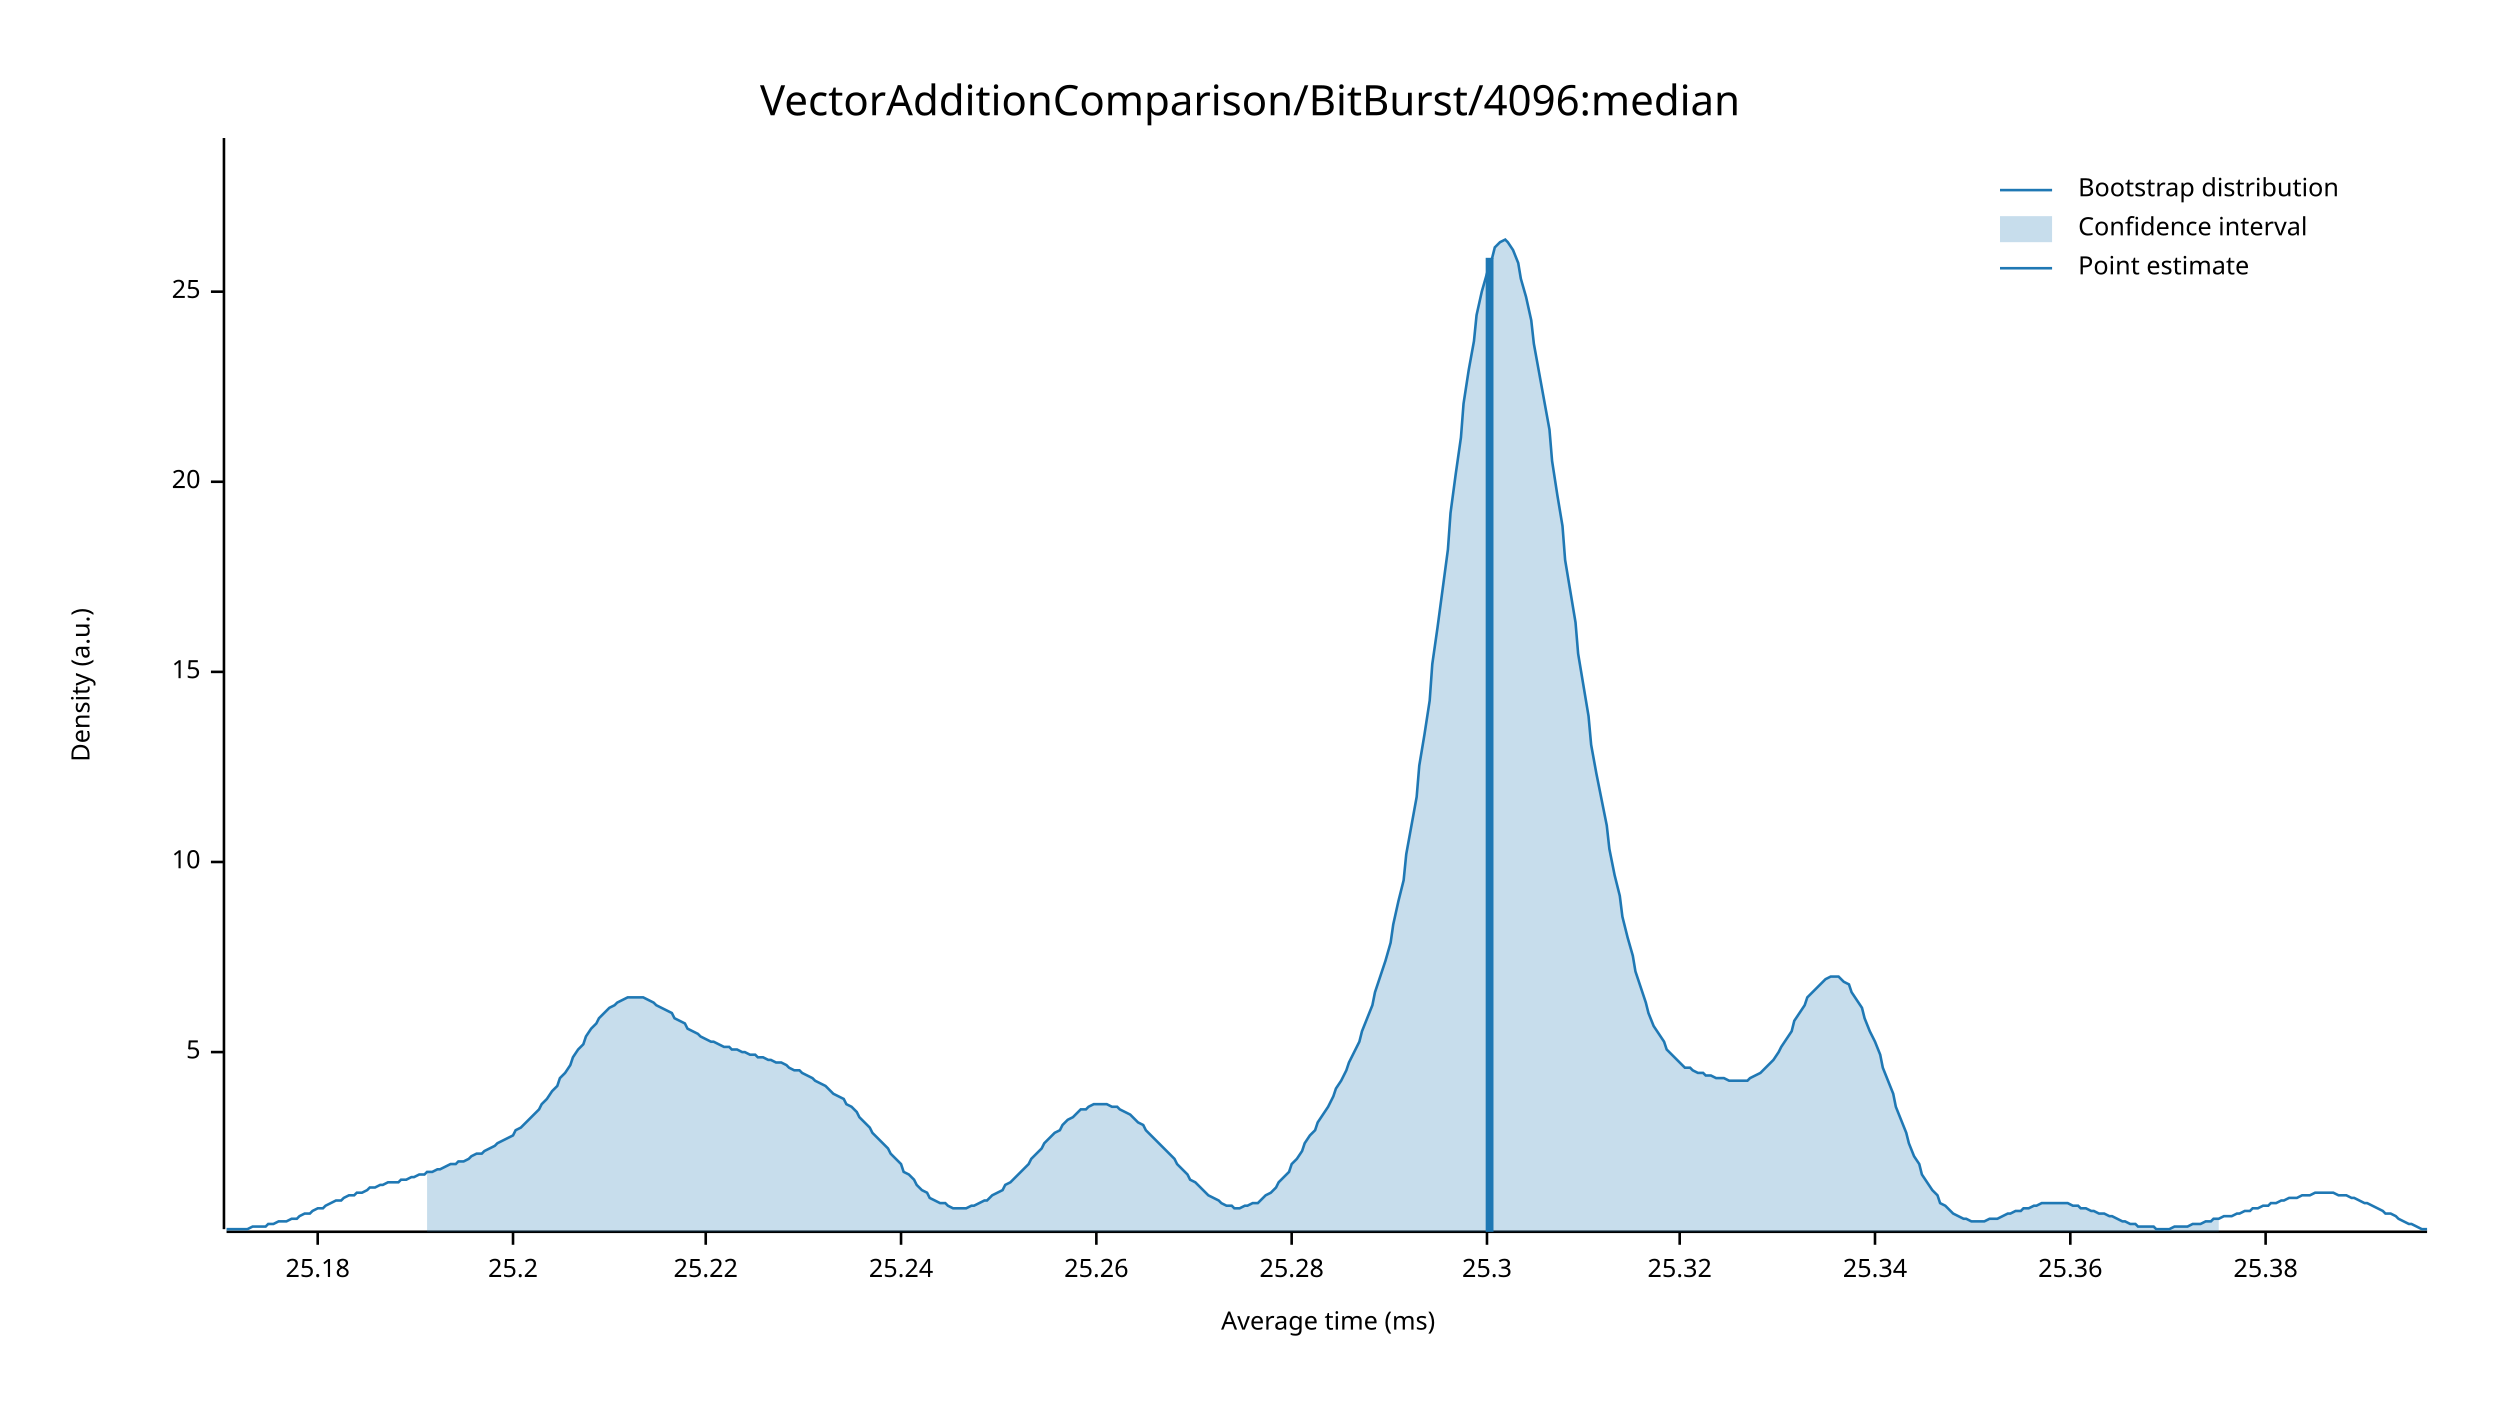
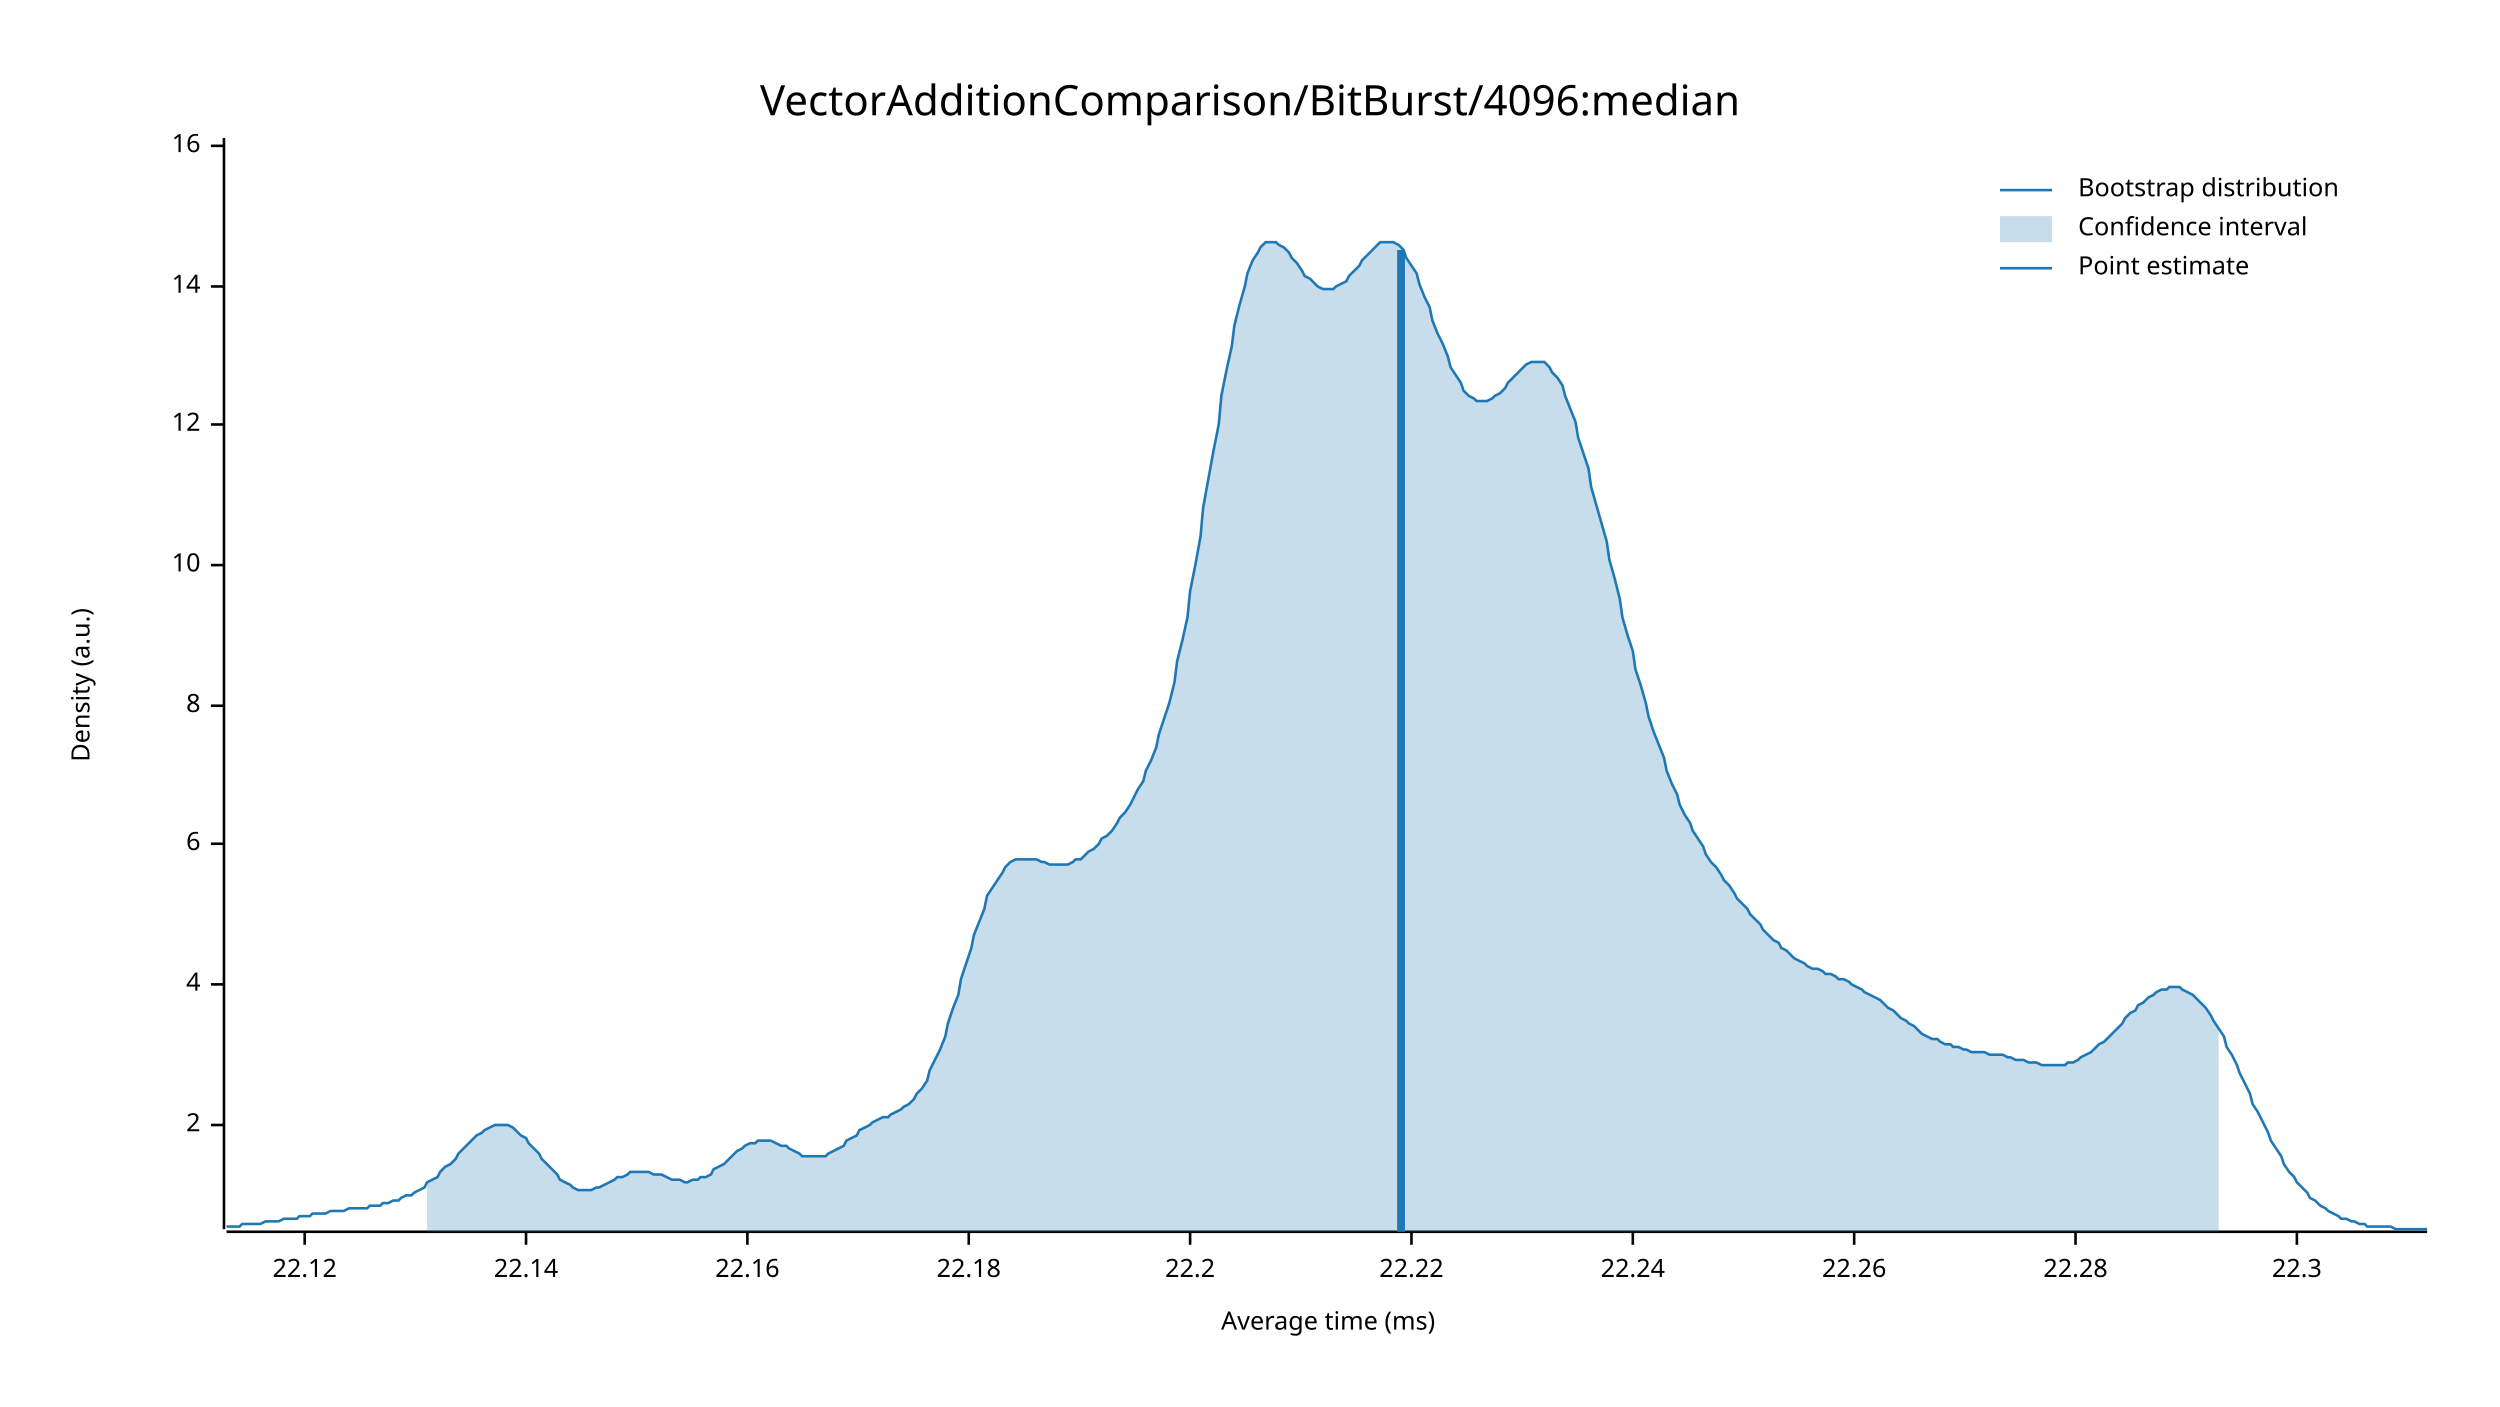
<svg xmlns="http://www.w3.org/2000/svg" width="960" height="540" viewBox="0 0 960 540">
  <text x="480" y="32" dy="0.76em" text-anchor="middle" font-family="sans-serif" font-size="16.129" opacity="1" fill="#000000">
VectorAdditionComparison/BitBurst/4096:median
</text>
  <text x="27" y="263" dy="0.76em" text-anchor="middle" font-family="sans-serif" font-size="9.677" opacity="1" fill="#000000" transform="rotate(270, 27, 263)">
Density (a.u.)
</text>
  <text x="510" y="513" dy="-0.5ex" text-anchor="middle" font-family="sans-serif" font-size="9.677" opacity="1" fill="#000000">
Average time (ms)
</text>
  <polyline fill="none" opacity="1" stroke="#000000" stroke-width="1" points="86,53 86,472 " />
-   <text x="77" y="404" dy="0.5ex" text-anchor="end" font-family="sans-serif" font-size="9.677" opacity="1" fill="#000000">
- 5
+   <text x="77" y="432" dy="0.5ex" text-anchor="end" font-family="sans-serif" font-size="9.677" opacity="1" fill="#000000">
+ 2
</text>
-   <polyline fill="none" opacity="1" stroke="#000000" stroke-width="1" points="81,404 86,404 " />
-   <text x="77" y="331" dy="0.5ex" text-anchor="end" font-family="sans-serif" font-size="9.677" opacity="1" fill="#000000">
+   <polyline fill="none" opacity="1" stroke="#000000" stroke-width="1" points="81,432 86,432 " />
+   <text x="77" y="378" dy="0.5ex" text-anchor="end" font-family="sans-serif" font-size="9.677" opacity="1" fill="#000000">
+ 4
+ </text>
+   <polyline fill="none" opacity="1" stroke="#000000" stroke-width="1" points="81,378 86,378 " />
+   <text x="77" y="324" dy="0.5ex" text-anchor="end" font-family="sans-serif" font-size="9.677" opacity="1" fill="#000000">
+ 6
+ </text>
+   <polyline fill="none" opacity="1" stroke="#000000" stroke-width="1" points="81,324 86,324 " />
+   <text x="77" y="271" dy="0.5ex" text-anchor="end" font-family="sans-serif" font-size="9.677" opacity="1" fill="#000000">
+ 8
+ </text>
+   <polyline fill="none" opacity="1" stroke="#000000" stroke-width="1" points="81,271 86,271 " />
+   <text x="77" y="217" dy="0.5ex" text-anchor="end" font-family="sans-serif" font-size="9.677" opacity="1" fill="#000000">
10
</text>
-   <polyline fill="none" opacity="1" stroke="#000000" stroke-width="1" points="81,331 86,331 " />
-   <text x="77" y="258" dy="0.5ex" text-anchor="end" font-family="sans-serif" font-size="9.677" opacity="1" fill="#000000">
- 15
+   <polyline fill="none" opacity="1" stroke="#000000" stroke-width="1" points="81,217 86,217 " />
+   <text x="77" y="163" dy="0.5ex" text-anchor="end" font-family="sans-serif" font-size="9.677" opacity="1" fill="#000000">
+ 12
</text>
-   <polyline fill="none" opacity="1" stroke="#000000" stroke-width="1" points="81,258 86,258 " />
-   <text x="77" y="185" dy="0.5ex" text-anchor="end" font-family="sans-serif" font-size="9.677" opacity="1" fill="#000000">
- 20
+   <polyline fill="none" opacity="1" stroke="#000000" stroke-width="1" points="81,163 86,163 " />
+   <text x="77" y="110" dy="0.5ex" text-anchor="end" font-family="sans-serif" font-size="9.677" opacity="1" fill="#000000">
+ 14
</text>
-   <polyline fill="none" opacity="1" stroke="#000000" stroke-width="1" points="81,185 86,185 " />
-   <text x="77" y="112" dy="0.5ex" text-anchor="end" font-family="sans-serif" font-size="9.677" opacity="1" fill="#000000">
- 25
+   <polyline fill="none" opacity="1" stroke="#000000" stroke-width="1" points="81,110 86,110 " />
+   <text x="77" y="56" dy="0.5ex" text-anchor="end" font-family="sans-serif" font-size="9.677" opacity="1" fill="#000000">
+ 16
</text>
-   <polyline fill="none" opacity="1" stroke="#000000" stroke-width="1" points="81,112 86,112 " />
+   <polyline fill="none" opacity="1" stroke="#000000" stroke-width="1" points="81,56 86,56 " />
  <polyline fill="none" opacity="1" stroke="#000000" stroke-width="1" points="87,473 932,473 " />
-   <text x="122" y="483" dy="0.76em" text-anchor="middle" font-family="sans-serif" font-size="9.677" opacity="1" fill="#000000">
- 25.18
+   <text x="117" y="483" dy="0.76em" text-anchor="middle" font-family="sans-serif" font-size="9.677" opacity="1" fill="#000000">
+ 22.12
</text>
-   <polyline fill="none" opacity="1" stroke="#000000" stroke-width="1" points="122,473 122,478 " />
-   <text x="197" y="483" dy="0.76em" text-anchor="middle" font-family="sans-serif" font-size="9.677" opacity="1" fill="#000000">
- 25.2
+   <polyline fill="none" opacity="1" stroke="#000000" stroke-width="1" points="117,473 117,478 " />
+   <text x="202" y="483" dy="0.76em" text-anchor="middle" font-family="sans-serif" font-size="9.677" opacity="1" fill="#000000">
+ 22.14
</text>
-   <polyline fill="none" opacity="1" stroke="#000000" stroke-width="1" points="197,473 197,478 " />
-   <text x="271" y="483" dy="0.76em" text-anchor="middle" font-family="sans-serif" font-size="9.677" opacity="1" fill="#000000">
- 25.22
+   <polyline fill="none" opacity="1" stroke="#000000" stroke-width="1" points="202,473 202,478 " />
+   <text x="287" y="483" dy="0.76em" text-anchor="middle" font-family="sans-serif" font-size="9.677" opacity="1" fill="#000000">
+ 22.16
</text>
-   <polyline fill="none" opacity="1" stroke="#000000" stroke-width="1" points="271,473 271,478 " />
-   <text x="346" y="483" dy="0.76em" text-anchor="middle" font-family="sans-serif" font-size="9.677" opacity="1" fill="#000000">
- 25.24
+   <polyline fill="none" opacity="1" stroke="#000000" stroke-width="1" points="287,473 287,478 " />
+   <text x="372" y="483" dy="0.76em" text-anchor="middle" font-family="sans-serif" font-size="9.677" opacity="1" fill="#000000">
+ 22.18
</text>
-   <polyline fill="none" opacity="1" stroke="#000000" stroke-width="1" points="346,473 346,478 " />
-   <text x="421" y="483" dy="0.76em" text-anchor="middle" font-family="sans-serif" font-size="9.677" opacity="1" fill="#000000">
- 25.26
+   <polyline fill="none" opacity="1" stroke="#000000" stroke-width="1" points="372,473 372,478 " />
+   <text x="457" y="483" dy="0.76em" text-anchor="middle" font-family="sans-serif" font-size="9.677" opacity="1" fill="#000000">
+ 22.2
</text>
-   <polyline fill="none" opacity="1" stroke="#000000" stroke-width="1" points="421,473 421,478 " />
-   <text x="496" y="483" dy="0.76em" text-anchor="middle" font-family="sans-serif" font-size="9.677" opacity="1" fill="#000000">
- 25.28
+   <polyline fill="none" opacity="1" stroke="#000000" stroke-width="1" points="457,473 457,478 " />
+   <text x="542" y="483" dy="0.76em" text-anchor="middle" font-family="sans-serif" font-size="9.677" opacity="1" fill="#000000">
+ 22.22
</text>
-   <polyline fill="none" opacity="1" stroke="#000000" stroke-width="1" points="496,473 496,478 " />
-   <text x="571" y="483" dy="0.76em" text-anchor="middle" font-family="sans-serif" font-size="9.677" opacity="1" fill="#000000">
- 25.3
+   <polyline fill="none" opacity="1" stroke="#000000" stroke-width="1" points="542,473 542,478 " />
+   <text x="627" y="483" dy="0.76em" text-anchor="middle" font-family="sans-serif" font-size="9.677" opacity="1" fill="#000000">
+ 22.24
</text>
-   <polyline fill="none" opacity="1" stroke="#000000" stroke-width="1" points="571,473 571,478 " />
-   <text x="645" y="483" dy="0.76em" text-anchor="middle" font-family="sans-serif" font-size="9.677" opacity="1" fill="#000000">
- 25.32
+   <polyline fill="none" opacity="1" stroke="#000000" stroke-width="1" points="627,473 627,478 " />
+   <text x="712" y="483" dy="0.76em" text-anchor="middle" font-family="sans-serif" font-size="9.677" opacity="1" fill="#000000">
+ 22.26
</text>
-   <polyline fill="none" opacity="1" stroke="#000000" stroke-width="1" points="645,473 645,478 " />
-   <text x="720" y="483" dy="0.76em" text-anchor="middle" font-family="sans-serif" font-size="9.677" opacity="1" fill="#000000">
- 25.34
+   <polyline fill="none" opacity="1" stroke="#000000" stroke-width="1" points="712,473 712,478 " />
+   <text x="797" y="483" dy="0.76em" text-anchor="middle" font-family="sans-serif" font-size="9.677" opacity="1" fill="#000000">
+ 22.28
</text>
-   <polyline fill="none" opacity="1" stroke="#000000" stroke-width="1" points="720,473 720,478 " />
-   <text x="795" y="483" dy="0.76em" text-anchor="middle" font-family="sans-serif" font-size="9.677" opacity="1" fill="#000000">
- 25.36
+   <polyline fill="none" opacity="1" stroke="#000000" stroke-width="1" points="797,473 797,478 " />
+   <text x="882" y="483" dy="0.76em" text-anchor="middle" font-family="sans-serif" font-size="9.677" opacity="1" fill="#000000">
+ 22.3
</text>
-   <polyline fill="none" opacity="1" stroke="#000000" stroke-width="1" points="795,473 795,478 " />
-   <text x="870" y="483" dy="0.76em" text-anchor="middle" font-family="sans-serif" font-size="9.677" opacity="1" fill="#000000">
- 25.38
- </text>
-   <polyline fill="none" opacity="1" stroke="#000000" stroke-width="1" points="870,473 870,478 " />
-   <polyline fill="none" opacity="1" stroke="#1F78B4" stroke-width="1" points="87,472 88,472 90,472 92,472 93,472 95,472 97,471 98,471 100,471 102,471 103,470 105,470 107,469 109,469 110,469 112,468 114,468 115,467 117,466 119,466 120,465 122,464 124,464 125,463 127,462 129,461 131,461 132,460 134,459 136,459 137,458 139,458 141,457 142,456 144,456 146,455 147,455 149,454 151,454 153,454 154,453 156,453 158,452 159,452 161,451 163,451 164,450 166,450 168,449 169,449 171,448 173,447 175,447 176,446 178,446 180,445 181,444 183,443 185,443 186,442 188,441 190,440 191,439 193,438 195,437 197,436 198,434 200,433 202,431 203,430 205,428 207,426 208,424 210,422 212,419 214,417 215,414 217,412 219,409 220,406 222,403 224,401 225,398 227,395 229,393 230,391 232,389 234,387 236,386 237,385 239,384 241,383 242,383 244,383 246,383 247,383 249,384 251,385 252,386 254,387 256,388 258,389 259,391 261,392 263,393 264,395 266,396 268,397 269,398 271,399 273,400 274,400 276,401 278,402 280,402 281,403 283,403 285,404 286,404 288,405 290,405 291,406 293,406 295,407 296,407 298,408 300,408 302,409 303,410 305,411 307,411 308,412 310,413 312,414 313,415 315,416 317,417 318,418 320,420 322,421 324,422 325,424 327,425 329,427 330,429 332,431 334,433 335,435 337,437 339,439 341,441 342,443 344,445 346,447 347,450 349,451 351,453 352,455 354,457 356,458 357,460 359,461 361,462 363,462 364,463 366,464 368,464 369,464 371,464 373,463 374,463 376,462 378,461 379,461 381,459 383,458 385,457 386,455 388,454 390,452 391,451 393,449 395,447 396,445 398,443 400,441 401,439 403,437 405,435 407,434 408,432 410,430 412,429 413,428 415,426 417,426 418,425 420,424 422,424 423,424 425,424 427,425 429,425 430,426 432,427 434,428 435,429 437,431 439,432 440,434 442,436 444,438 445,439 447,441 449,443 451,445 452,447 454,449 456,451 457,453 459,454 461,456 462,457 464,459 466,460 468,461 469,462 471,463 473,463 474,464 476,464 478,463 479,463 481,462 483,462 484,461 486,459 488,458 490,456 491,454 493,452 495,450 496,447 498,445 500,442 501,439 503,436 505,434 506,431 508,428 510,425 512,421 513,418 515,415 517,411 518,408 520,404 522,400 523,396 525,391 527,386 528,381 530,375 532,369 534,362 535,355 537,346 539,338 540,328 542,317 544,306 545,294 547,282 549,269 550,255 552,241 554,226 556,211 557,197 559,182 561,168 562,155 564,142 566,131 567,121 569,112 571,105 573,99 574,95 576,93 578,92 579,93 581,96 583,101 584,107 586,114 588,123 589,132 591,143 593,154 595,165 596,177 598,190 600,202 601,215 603,227 605,239 606,251 608,263 610,275 611,286 613,297 615,307 617,317 618,326 620,336 622,344 623,352 625,360 627,367 628,373 630,379 632,385 633,389 635,394 637,397 639,400 640,403 642,405 644,407 645,408 647,410 649,410 650,411 652,412 654,412 655,413 657,413 659,414 661,414 662,414 664,415 666,415 667,415 669,415 671,415 672,414 674,413 676,412 677,411 679,409 681,407 683,404 684,402 686,399 688,396 689,392 691,389 693,386 694,383 696,381 698,379 700,377 701,376 703,375 705,375 706,375 708,377 710,378 711,381 713,384 715,387 716,391 718,396 720,400 722,405 723,410 725,415 727,420 728,425 730,430 732,435 733,439 735,444 737,447 738,451 740,454 742,457 744,459 745,462 747,463 749,465 750,466 752,467 754,468 755,468 757,469 759,469 760,469 762,469 764,468 766,468 767,468 769,467 771,466 772,466 774,465 776,465 777,464 779,464 781,463 782,463 784,462 786,462 788,462 789,462 791,462 793,462 794,462 796,463 798,463 799,464 801,464 803,465 804,465 806,466 808,466 810,467 811,467 813,468 815,469 816,469 818,470 820,470 821,471 823,471 825,471 827,471 828,472 830,472 832,472 833,472 835,471 837,471 838,471 840,471 842,470 843,470 845,470 847,469 849,469 850,468 852,468 854,467 855,467 857,467 859,466 860,466 862,465 864,465 865,464 867,464 869,463 871,463 872,462 874,462 876,461 877,461 879,460 881,460 882,460 884,459 886,459 887,459 889,458 891,458 893,458 894,458 896,458 898,459 899,459 901,459 903,460 904,460 906,461 908,462 909,462 911,463 913,464 915,465 916,466 918,466 920,467 921,468 923,469 925,470 926,470 928,471 930,472 932,472 " />
-   <polygon opacity="0.25" fill="#1F78B4" points="164,450 166,450 168,449 169,449 171,448 173,447 175,447 176,446 178,446 180,445 181,444 183,443 185,443 186,442 188,441 190,440 191,439 193,438 195,437 197,436 198,434 200,433 202,431 203,430 205,428 207,426 208,424 210,422 212,419 214,417 215,414 217,412 219,409 220,406 222,403 224,401 225,398 227,395 229,393 230,391 232,389 234,387 236,386 237,385 239,384 241,383 242,383 244,383 246,383 247,383 249,384 251,385 252,386 254,387 256,388 258,389 259,391 261,392 263,393 264,395 266,396 268,397 269,398 271,399 273,400 274,400 276,401 278,402 280,402 281,403 283,403 285,404 286,404 288,405 290,405 291,406 293,406 295,407 296,407 298,408 300,408 302,409 303,410 305,411 307,411 308,412 310,413 312,414 313,415 315,416 317,417 318,418 320,420 322,421 324,422 325,424 327,425 329,427 330,429 332,431 334,433 335,435 337,437 339,439 341,441 342,443 344,445 346,447 347,450 349,451 351,453 352,455 354,457 356,458 357,460 359,461 361,462 363,462 364,463 366,464 368,464 369,464 371,464 373,463 374,463 376,462 378,461 379,461 381,459 383,458 385,457 386,455 388,454 390,452 391,451 393,449 395,447 396,445 398,443 400,441 401,439 403,437 405,435 407,434 408,432 410,430 412,429 413,428 415,426 417,426 418,425 420,424 422,424 423,424 425,424 427,425 429,425 430,426 432,427 434,428 435,429 437,431 439,432 440,434 442,436 444,438 445,439 447,441 449,443 451,445 452,447 454,449 456,451 457,453 459,454 461,456 462,457 464,459 466,460 468,461 469,462 471,463 473,463 474,464 476,464 478,463 479,463 481,462 483,462 484,461 486,459 488,458 490,456 491,454 493,452 495,450 496,447 498,445 500,442 501,439 503,436 505,434 506,431 508,428 510,425 512,421 513,418 515,415 517,411 518,408 520,404 522,400 523,396 525,391 527,386 528,381 530,375 532,369 534,362 535,355 537,346 539,338 540,328 542,317 544,306 545,294 547,282 549,269 550,255 552,241 554,226 556,211 557,197 559,182 561,168 562,155 564,142 566,131 567,121 569,112 571,105 573,99 574,95 576,93 578,92 579,93 581,96 583,101 584,107 586,114 588,123 589,132 591,143 593,154 595,165 596,177 598,190 600,202 601,215 603,227 605,239 606,251 608,263 610,275 611,286 613,297 615,307 617,317 618,326 620,336 622,344 623,352 625,360 627,367 628,373 630,379 632,385 633,389 635,394 637,397 639,400 640,403 642,405 644,407 645,408 647,410 649,410 650,411 652,412 654,412 655,413 657,413 659,414 661,414 662,414 664,415 666,415 667,415 669,415 671,415 672,414 674,413 676,412 677,411 679,409 681,407 683,404 684,402 686,399 688,396 689,392 691,389 693,386 694,383 696,381 698,379 700,377 701,376 703,375 705,375 706,375 708,377 710,378 711,381 713,384 715,387 716,391 718,396 720,400 722,405 723,410 725,415 727,420 728,425 730,430 732,435 733,439 735,444 737,447 738,451 740,454 742,457 744,459 745,462 747,463 749,465 750,466 752,467 754,468 755,468 757,469 759,469 760,469 762,469 764,468 766,468 767,468 769,467 771,466 772,466 774,465 776,465 777,464 779,464 781,463 782,463 784,462 786,462 788,462 789,462 791,462 793,462 794,462 796,463 798,463 799,464 801,464 803,465 804,465 806,466 808,466 810,467 811,467 813,468 815,469 816,469 818,470 820,470 821,471 823,471 825,471 827,471 828,472 830,472 832,472 833,472 835,471 837,471 838,471 840,471 842,470 843,470 845,470 847,469 849,469 850,468 852,468 852,473 164,473 " />
-   <polyline fill="none" opacity="1" stroke="#1F78B4" stroke-width="3" points="572,473 572,99 " />
+   <polyline fill="none" opacity="1" stroke="#000000" stroke-width="1" points="882,473 882,478 " />
+   <polyline fill="none" opacity="1" stroke="#1F78B4" stroke-width="1" points="87,471 88,471 90,471 92,471 93,470 95,470 97,470 98,470 100,470 102,469 103,469 105,469 107,469 109,468 110,468 112,468 114,468 115,467 117,467 119,467 120,466 122,466 124,466 125,466 127,465 129,465 131,465 132,465 134,464 136,464 137,464 139,464 141,464 142,463 144,463 146,463 147,462 149,462 151,461 153,461 154,460 156,459 158,459 159,458 161,457 163,456 164,454 166,453 168,452 169,450 171,448 173,447 175,445 176,443 178,441 180,439 181,438 183,436 185,435 186,434 188,433 190,432 191,432 193,432 195,432 197,433 198,434 200,436 202,437 203,439 205,441 207,443 208,445 210,447 212,449 214,451 215,453 217,454 219,455 220,456 222,457 224,457 225,457 227,457 229,456 230,456 232,455 234,454 236,453 237,452 239,452 241,451 242,450 244,450 246,450 247,450 249,450 251,451 252,451 254,451 256,452 258,453 259,453 261,453 263,454 264,454 266,453 268,453 269,452 271,452 273,451 274,449 276,448 278,447 280,445 281,444 283,442 285,441 286,440 288,439 290,439 291,438 293,438 295,438 296,438 298,439 300,440 302,440 303,441 305,442 307,443 308,444 310,444 312,444 313,444 315,444 317,444 318,443 320,442 322,441 324,440 325,438 327,437 329,436 330,434 332,433 334,432 335,431 337,430 339,429 341,429 342,428 344,427 346,426 347,425 349,424 351,422 352,420 354,418 356,415 357,411 359,407 361,403 363,398 364,393 366,387 368,382 369,376 371,370 373,364 374,359 376,354 378,349 379,344 381,341 383,338 385,335 386,333 388,331 390,330 391,330 393,330 395,330 396,330 398,330 400,331 401,331 403,332 405,332 407,332 408,332 410,332 412,331 413,330 415,330 417,328 418,327 420,326 422,324 423,322 425,321 427,319 429,316 430,314 432,312 434,309 435,307 437,303 439,300 440,296 442,292 444,287 445,282 447,276 449,270 451,262 452,254 454,246 456,237 457,227 459,217 461,206 462,195 464,184 466,173 468,163 469,152 471,142 473,133 474,125 476,117 478,110 479,105 481,100 483,97 484,95 486,93 488,93 490,93 491,94 493,95 495,97 496,99 498,101 500,104 501,106 503,107 505,109 506,110 508,111 510,111 512,111 513,110 515,109 517,108 518,106 520,104 522,102 523,100 525,98 527,96 528,95 530,93 532,93 534,93 535,93 537,94 539,96 540,99 542,102 544,105 545,109 547,114 549,118 550,123 552,128 554,132 556,137 557,141 559,144 561,147 562,150 564,152 566,153 567,154 569,154 571,154 573,153 574,152 576,151 578,149 579,147 581,145 583,143 584,142 586,140 588,139 589,139 591,139 593,139 595,141 596,143 598,145 600,148 601,152 603,157 605,162 606,168 608,174 610,180 611,187 613,194 615,201 617,208 618,215 620,222 622,230 623,237 625,244 627,250 628,257 630,263 632,270 633,275 635,281 637,286 639,291 640,296 642,301 644,305 645,309 647,313 649,316 650,319 652,322 654,325 655,328 657,331 659,333 661,336 662,338 664,340 666,343 667,345 669,347 671,349 672,351 674,353 676,355 677,357 679,359 681,361 683,362 684,364 686,365 688,367 689,368 691,369 693,370 694,371 696,372 698,372 700,373 701,374 703,374 705,375 706,376 708,376 710,377 711,378 713,379 715,380 716,381 718,382 720,383 722,384 723,385 725,387 727,388 728,389 730,391 732,392 733,393 735,394 737,396 738,397 740,398 742,399 744,399 745,400 747,401 749,401 750,402 752,402 754,403 755,403 757,404 759,404 760,404 762,404 764,405 766,405 767,405 769,405 771,406 772,406 774,407 776,407 777,407 779,408 781,408 782,408 784,409 786,409 788,409 789,409 791,409 793,409 794,408 796,408 798,407 799,406 801,405 803,404 804,403 806,401 808,400 810,398 811,397 813,395 815,393 816,391 818,389 820,388 821,386 823,385 825,383 827,382 828,381 830,380 832,380 833,379 835,379 837,379 838,380 840,381 842,382 843,383 845,385 847,387 849,390 850,392 852,395 854,398 855,402 857,405 859,409 860,412 862,416 864,420 865,424 867,427 869,431 871,435 872,438 874,441 876,444 877,447 879,450 881,452 882,454 884,456 886,458 887,460 889,461 891,463 893,464 894,465 896,466 898,467 899,468 901,468 903,469 904,469 906,470 908,470 909,471 911,471 913,471 915,471 916,471 918,471 920,472 921,472 923,472 925,472 926,472 928,472 930,472 932,472 " />
+   <polygon opacity="0.25" fill="#1F78B4" points="164,454 166,453 168,452 169,450 171,448 173,447 175,445 176,443 178,441 180,439 181,438 183,436 185,435 186,434 188,433 190,432 191,432 193,432 195,432 197,433 198,434 200,436 202,437 203,439 205,441 207,443 208,445 210,447 212,449 214,451 215,453 217,454 219,455 220,456 222,457 224,457 225,457 227,457 229,456 230,456 232,455 234,454 236,453 237,452 239,452 241,451 242,450 244,450 246,450 247,450 249,450 251,451 252,451 254,451 256,452 258,453 259,453 261,453 263,454 264,454 266,453 268,453 269,452 271,452 273,451 274,449 276,448 278,447 280,445 281,444 283,442 285,441 286,440 288,439 290,439 291,438 293,438 295,438 296,438 298,439 300,440 302,440 303,441 305,442 307,443 308,444 310,444 312,444 313,444 315,444 317,444 318,443 320,442 322,441 324,440 325,438 327,437 329,436 330,434 332,433 334,432 335,431 337,430 339,429 341,429 342,428 344,427 346,426 347,425 349,424 351,422 352,420 354,418 356,415 357,411 359,407 361,403 363,398 364,393 366,387 368,382 369,376 371,370 373,364 374,359 376,354 378,349 379,344 381,341 383,338 385,335 386,333 388,331 390,330 391,330 393,330 395,330 396,330 398,330 400,331 401,331 403,332 405,332 407,332 408,332 410,332 412,331 413,330 415,330 417,328 418,327 420,326 422,324 423,322 425,321 427,319 429,316 430,314 432,312 434,309 435,307 437,303 439,300 440,296 442,292 444,287 445,282 447,276 449,270 451,262 452,254 454,246 456,237 457,227 459,217 461,206 462,195 464,184 466,173 468,163 469,152 471,142 473,133 474,125 476,117 478,110 479,105 481,100 483,97 484,95 486,93 488,93 490,93 491,94 493,95 495,97 496,99 498,101 500,104 501,106 503,107 505,109 506,110 508,111 510,111 512,111 513,110 515,109 517,108 518,106 520,104 522,102 523,100 525,98 527,96 528,95 530,93 532,93 534,93 535,93 537,94 539,96 540,99 542,102 544,105 545,109 547,114 549,118 550,123 552,128 554,132 556,137 557,141 559,144 561,147 562,150 564,152 566,153 567,154 569,154 571,154 573,153 574,152 576,151 578,149 579,147 581,145 583,143 584,142 586,140 588,139 589,139 591,139 593,139 595,141 596,143 598,145 600,148 601,152 603,157 605,162 606,168 608,174 610,180 611,187 613,194 615,201 617,208 618,215 620,222 622,230 623,237 625,244 627,250 628,257 630,263 632,270 633,275 635,281 637,286 639,291 640,296 642,301 644,305 645,309 647,313 649,316 650,319 652,322 654,325 655,328 657,331 659,333 661,336 662,338 664,340 666,343 667,345 669,347 671,349 672,351 674,353 676,355 677,357 679,359 681,361 683,362 684,364 686,365 688,367 689,368 691,369 693,370 694,371 696,372 698,372 700,373 701,374 703,374 705,375 706,376 708,376 710,377 711,378 713,379 715,380 716,381 718,382 720,383 722,384 723,385 725,387 727,388 728,389 730,391 732,392 733,393 735,394 737,396 738,397 740,398 742,399 744,399 745,400 747,401 749,401 750,402 752,402 754,403 755,403 757,404 759,404 760,404 762,404 764,405 766,405 767,405 769,405 771,406 772,406 774,407 776,407 777,407 779,408 781,408 782,408 784,409 786,409 788,409 789,409 791,409 793,409 794,408 796,408 798,407 799,406 801,405 803,404 804,403 806,401 808,400 810,398 811,397 813,395 815,393 816,391 818,389 820,388 821,386 823,385 825,383 827,382 828,381 830,380 832,380 833,379 835,379 837,379 838,380 840,381 842,382 843,383 845,385 847,387 849,390 850,392 852,395 852,473 164,473 " />
+   <polyline fill="none" opacity="1" stroke="#1F78B4" stroke-width="3" points="538,473 538,96 " />
  <text x="798" y="68" dy="0.76em" text-anchor="start" font-family="sans-serif" font-size="9.677" opacity="1" fill="#000000">
Bootstrap distribution
</text>
  <text x="798" y="83" dy="0.76em" text-anchor="start" font-family="sans-serif" font-size="9.677" opacity="1" fill="#000000">
Confidence interval
</text>
  <text x="798" y="98" dy="0.76em" text-anchor="start" font-family="sans-serif" font-size="9.677" opacity="1" fill="#000000">
Point estimate
</text>
  <polyline fill="none" opacity="1" stroke="#1F78B4" stroke-width="1" points="768,73 788,73 " />
  <rect x="768" y="83" width="20" height="10" opacity="0.25" fill="#1F78B4" stroke="none" />
  <polyline fill="none" opacity="1" stroke="#1F78B4" stroke-width="1" points="768,103 788,103 " />
</svg>
